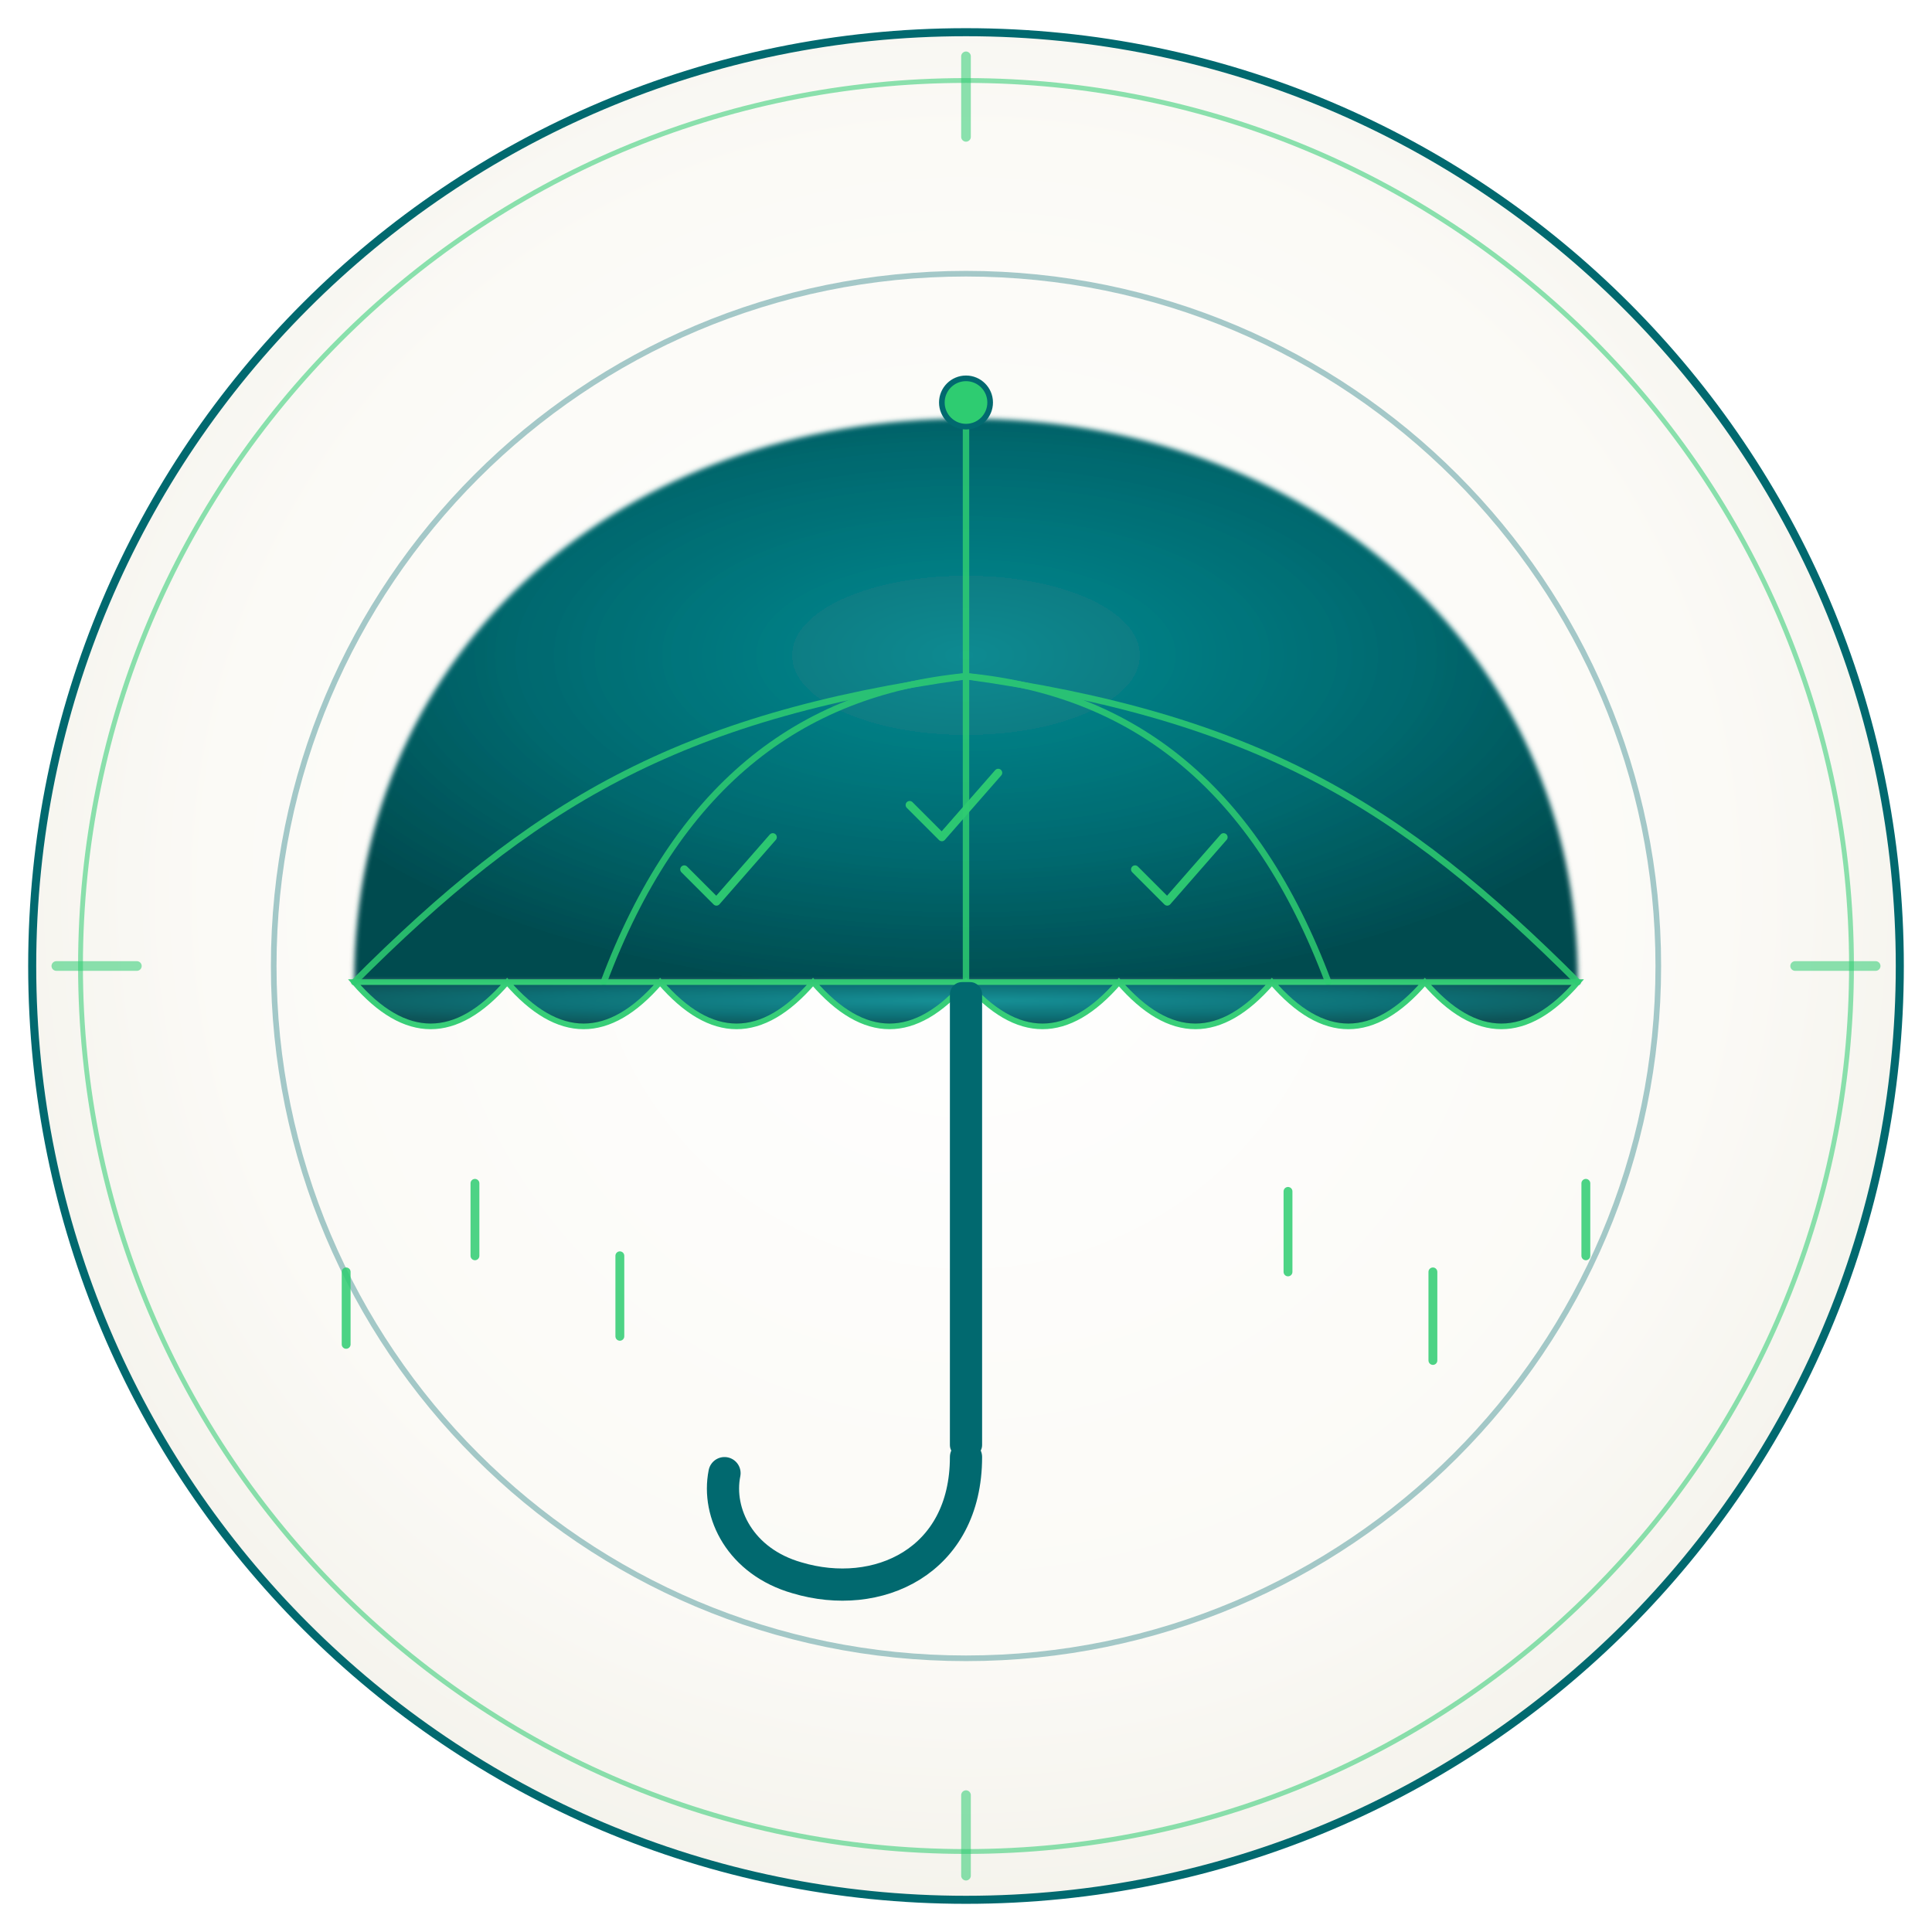
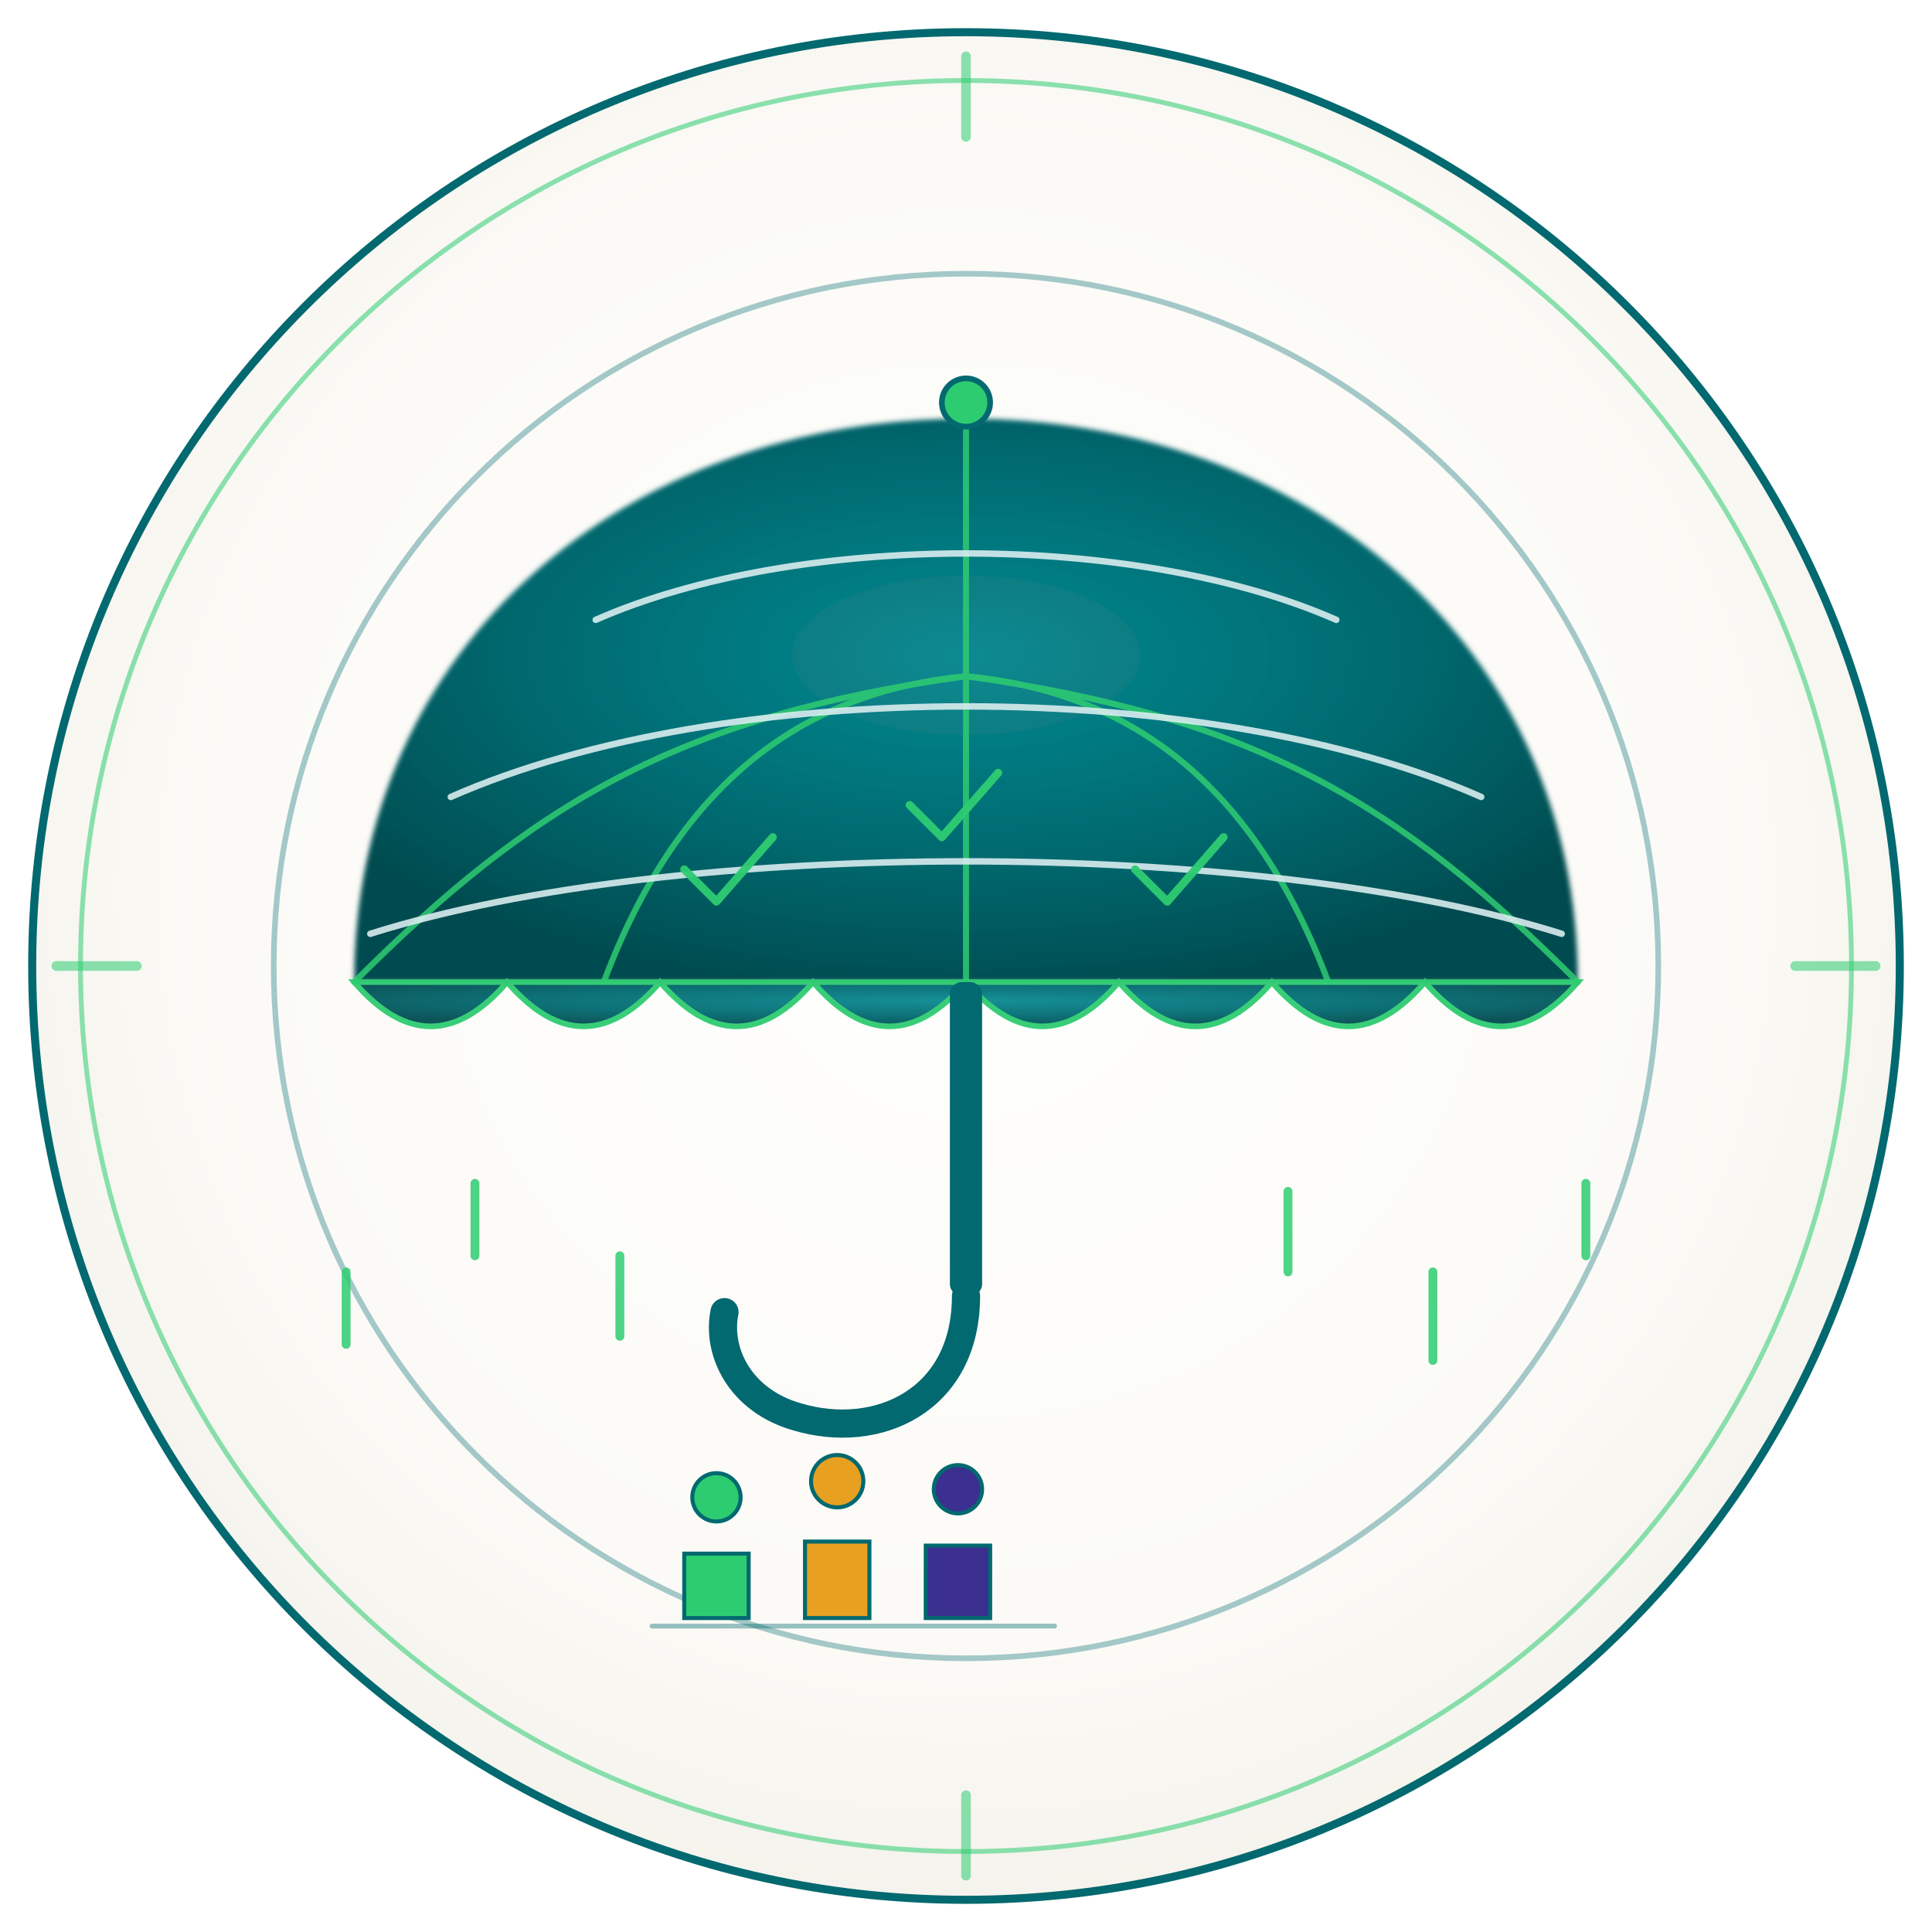
- <svg xmlns="http://www.w3.org/2000/svg" viewBox="0 0 480 480" width="480" height="480" role="img" aria-label="Umbrella-GovOps medallion">
+ <svg xmlns="http://www.w3.org/2000/svg" viewBox="0 0 480 480" width="480" height="480" role="img" aria-label="Umbrella-GovOps medallion: globe canopy sheltering three practitioner figures with cryptographic transparency ring">
  <defs>
    <radialGradient id="paperGrad" cx="50%" cy="46%" r="62%">
      <stop offset="0%" stop-color="#ffffff" />
      <stop offset="65%" stop-color="#fbfaf6" />
      <stop offset="100%" stop-color="#f1efe7" />
    </radialGradient>
    <radialGradient id="domeGrad" cx="50%" cy="42%" r="60%">
      <stop offset="0%" stop-color="#0a8a91" />
      <stop offset="60%" stop-color="#01696f" />
      <stop offset="100%" stop-color="#014c50" />
    </radialGradient>
    <filter id="soft" x="-20%" y="-20%" width="140%" height="140%">
      <feGaussianBlur stdDeviation="0.6" />
    </filter>
  </defs>
  <circle cx="240" cy="240" r="232" fill="url(#paperGrad)" stroke="#01696f" stroke-width="2" />
  <circle cx="240" cy="240" r="220" fill="none" stroke="#2ecc71" stroke-width="1.2" opacity="0.55" />
  <g stroke="#2ecc71" stroke-width="2.4" opacity="0.55" stroke-linecap="round">
    <line x1="240" y1="14" x2="240" y2="34" />
    <line x1="240" y1="446" x2="240" y2="466" />
    <line x1="14" y1="240" x2="34" y2="240" />
    <line x1="446" y1="240" x2="466" y2="240" />
  </g>
  <circle cx="240" cy="240" r="172" fill="none" stroke="#01696f" stroke-width="1.4" opacity="0.35" />
  <g filter="url(#soft)">
    <path d="M88 244              C 88 160, 156 104, 240 104              C 324 104, 392 160, 392 244              Z" fill="url(#domeGrad)" />
  </g>
-   <g stroke="#2ecc71" stroke-width="1.6" opacity="0.85" fill="none" stroke-linecap="round">
+   <g stroke="#2ecc71" stroke-width="1.5" opacity="0.85" fill="none" stroke-linecap="round">
+     <line x1="240" y1="104" x2="240" y2="244" />
    <path d="M88 244 C 132 200, 168 178, 240 168" />
    <path d="M392 244 C 348 200, 312 178, 240 168" />
    <path d="M150 244 C 168 196, 198 172, 240 168" />
    <path d="M330 244 C 312 196, 282 172, 240 168" />
-     <line x1="240" y1="104" x2="240" y2="244" />
+   </g>
+   <g stroke="#d8ecee" stroke-width="1.6" opacity="0.9" fill="none" stroke-linecap="round">
+     <path d="M148 154 C 198 132, 282 132, 332 154" />
+     <path d="M112 198 C 180 168, 300 168, 368 198" />
+     <path d="M92 232 C 168 208, 312 208, 388 232" />
  </g>
  <g fill="url(#domeGrad)" stroke="#2ecc71" stroke-width="1.4" opacity="0.95">
    <path d="M88 244              q 19 22 38 0              q 19 22 38 0              q 19 22 38 0              q 19 22 38 0              q 19 22 38 0              q 19 22 38 0              q 19 22 38 0              q 19 22 38 0              L 392 244 Z" />
  </g>
  <circle cx="240" cy="100" r="6" fill="#2ecc71" stroke="#01696f" stroke-width="1.4" />
-   <rect x="236" y="244" width="8" height="118" rx="3" fill="#01696f" />
-   <path d="M240 362            C 240 388, 218 398, 198 392            C 184 388, 178 376, 180 366" fill="none" stroke="#01696f" stroke-width="8" stroke-linecap="round" />
+   <rect x="236" y="244" width="8" height="78" rx="3" fill="#01696f" />
+   <path d="M240 322            C 240 348, 218 358, 198 352            C 184 348, 178 336, 180 326" fill="none" stroke="#01696f" stroke-width="7" stroke-linecap="round" />
+   <g>
+     <circle cx="178" cy="372" r="6" fill="#2ecc71" stroke="#01696f" stroke-width="1" />
+     <path d="M170 386 L 170 402 L 186 402 L 186 386 Z" fill="#2ecc71" stroke="#01696f" stroke-width="1" />
+   </g>
+   <g>
+     <circle cx="208" cy="368" r="6.5" fill="#E8A020" stroke="#01696f" stroke-width="1" />
+     <path d="M200 383 L 200 402 L 216 402 L 216 383 Z" fill="#E8A020" stroke="#01696f" stroke-width="1" />
+   </g>
+   <g>
+     <circle cx="238" cy="370" r="6" fill="#3B2F8F" stroke="#01696f" stroke-width="1" />
+     <path d="M230 384 L 230 402 L 246 402 L 246 384 Z" fill="#3B2F8F" stroke="#01696f" stroke-width="1" />
+   </g>
+   <line x1="162" y1="404" x2="262" y2="404" stroke="#01696f" stroke-width="1.2" opacity="0.4" stroke-linecap="round" />
  <g stroke="#2ecc71" stroke-width="2.2" stroke-linecap="round" opacity="0.85">
    <line x1="118" y1="294" x2="118" y2="312" />
    <line x1="154" y1="312" x2="154" y2="332" />
    <line x1="320" y1="296" x2="320" y2="316" />
    <line x1="356" y1="316" x2="356" y2="338" />
    <line x1="394" y1="294" x2="394" y2="312" />
    <line x1="86" y1="316" x2="86" y2="334" />
  </g>
  <g stroke="#2ecc71" stroke-width="2" stroke-linecap="round" stroke-linejoin="round" fill="none" opacity="0.95">
    <polyline points="170,216 178,224 192,208" />
    <polyline points="226,200 234,208 248,192" />
    <polyline points="282,216 290,224 304,208" />
  </g>
</svg>
